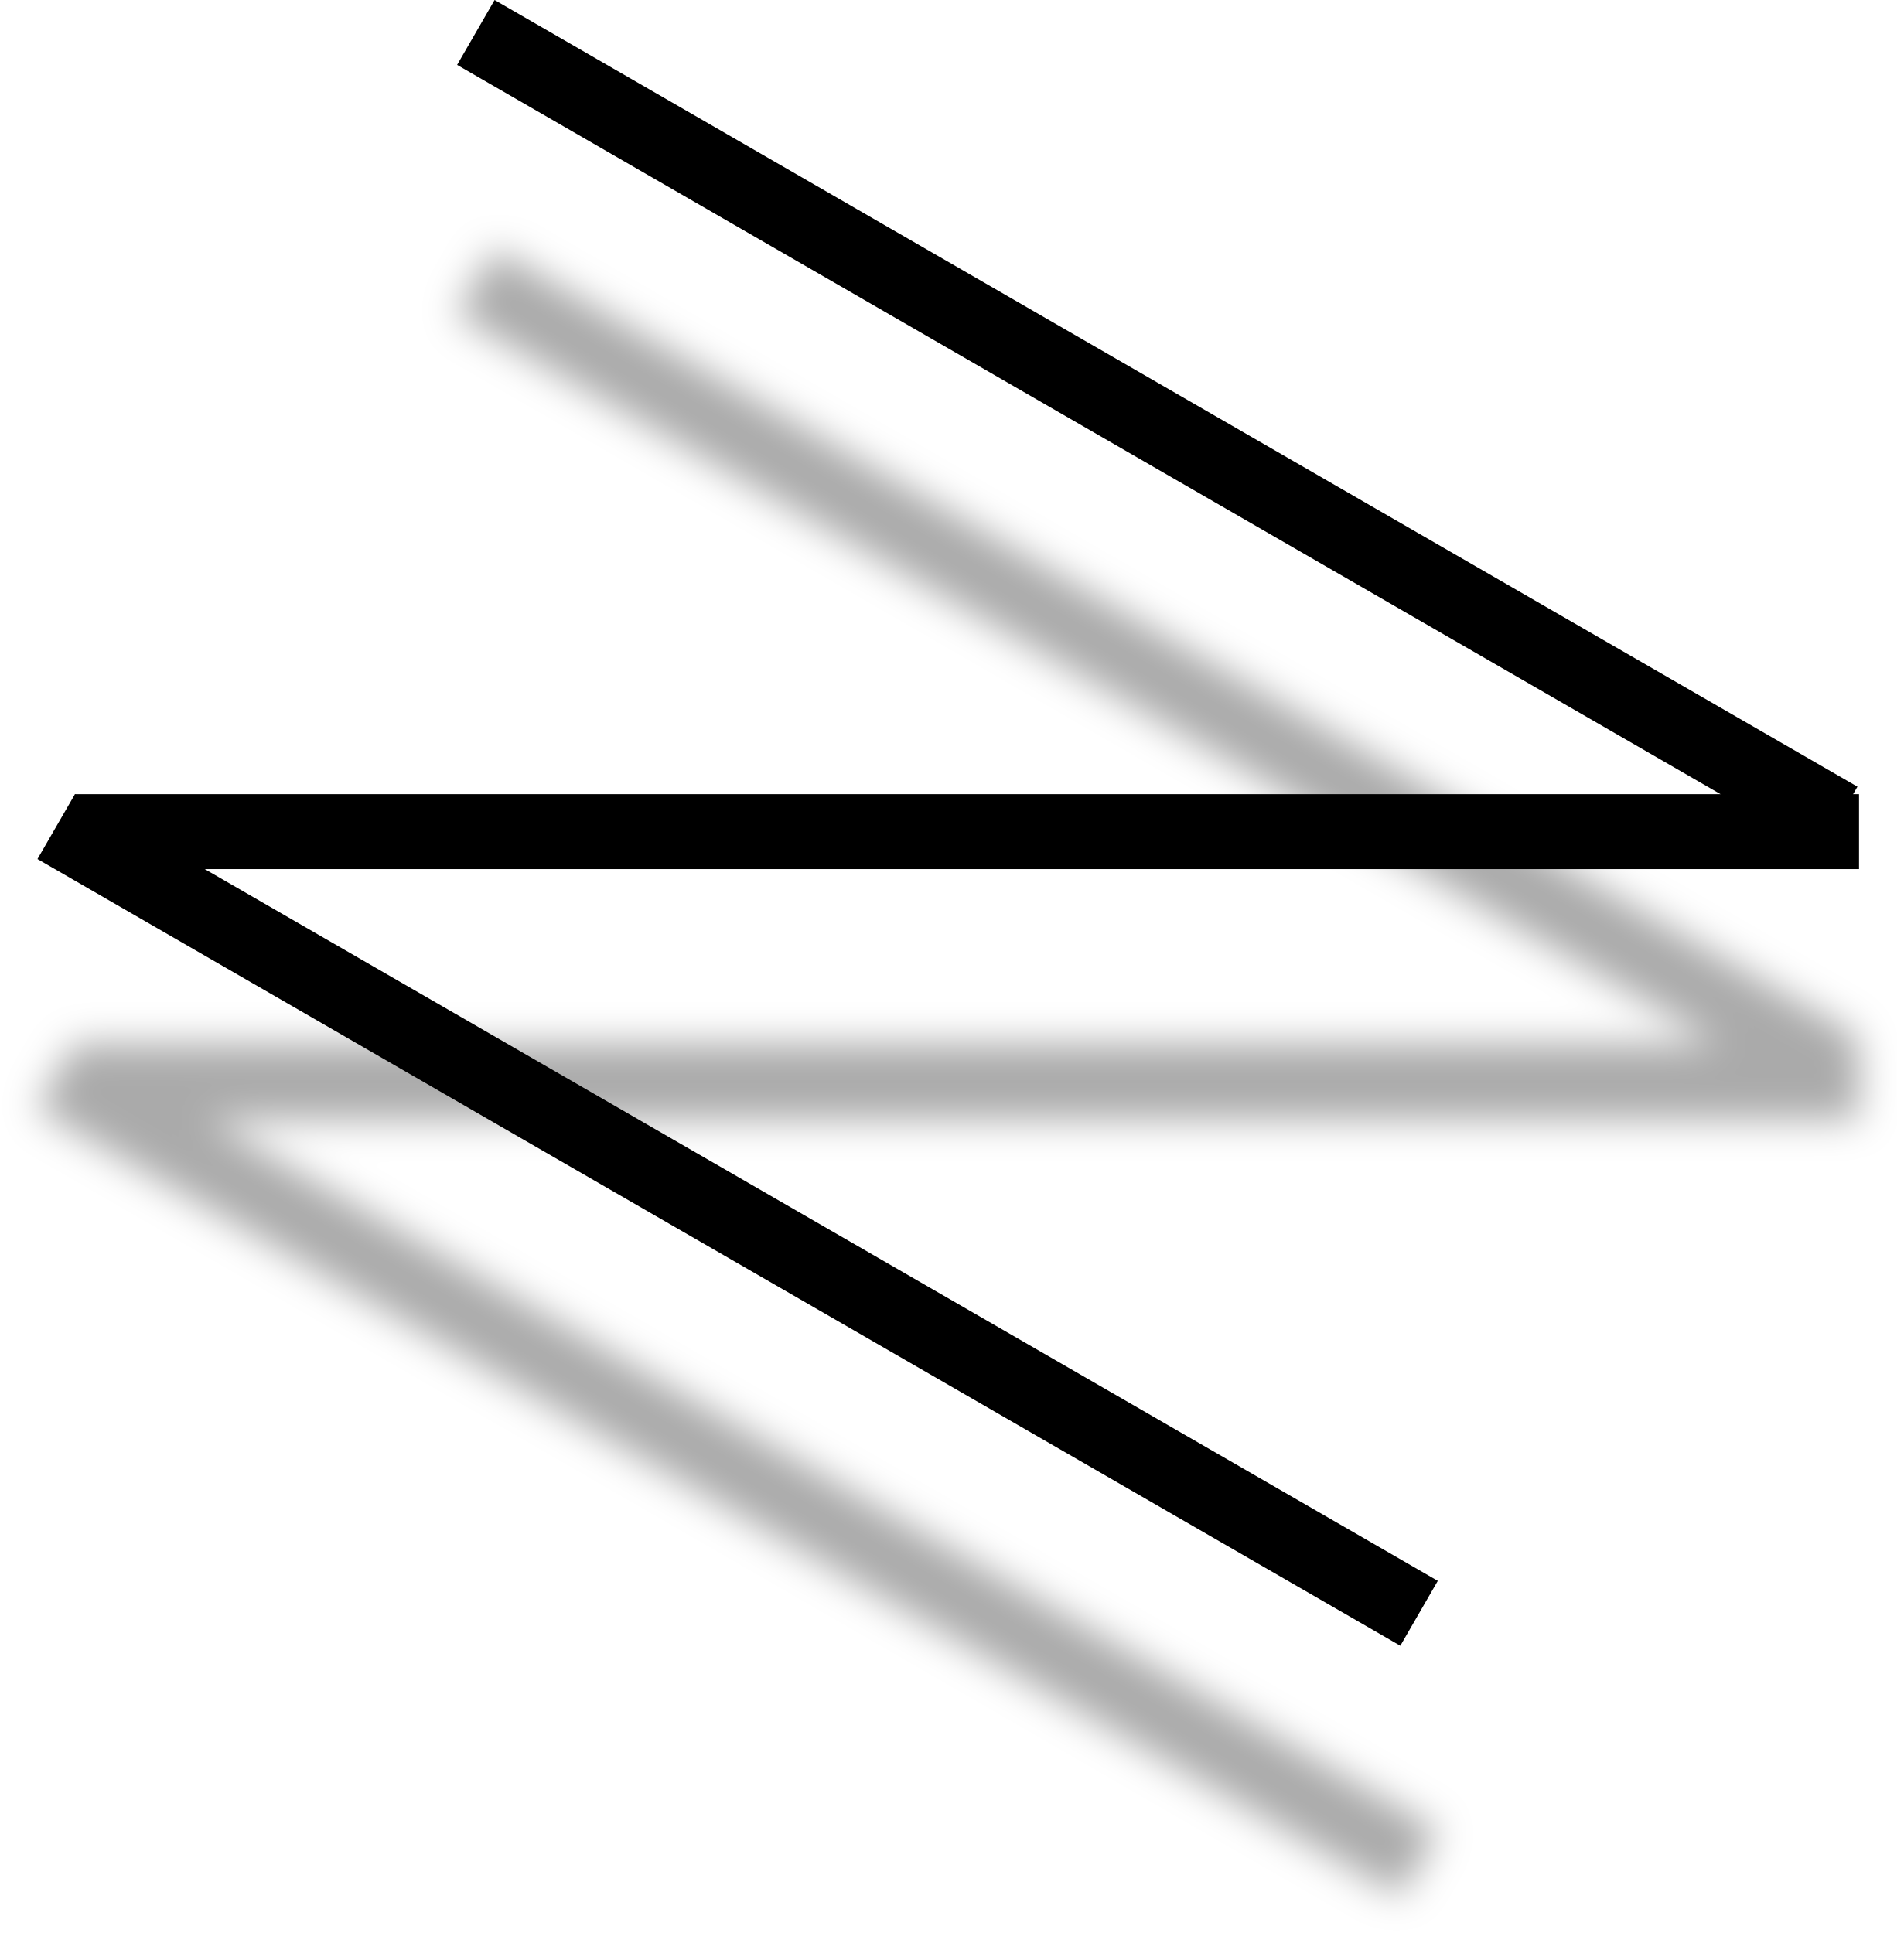
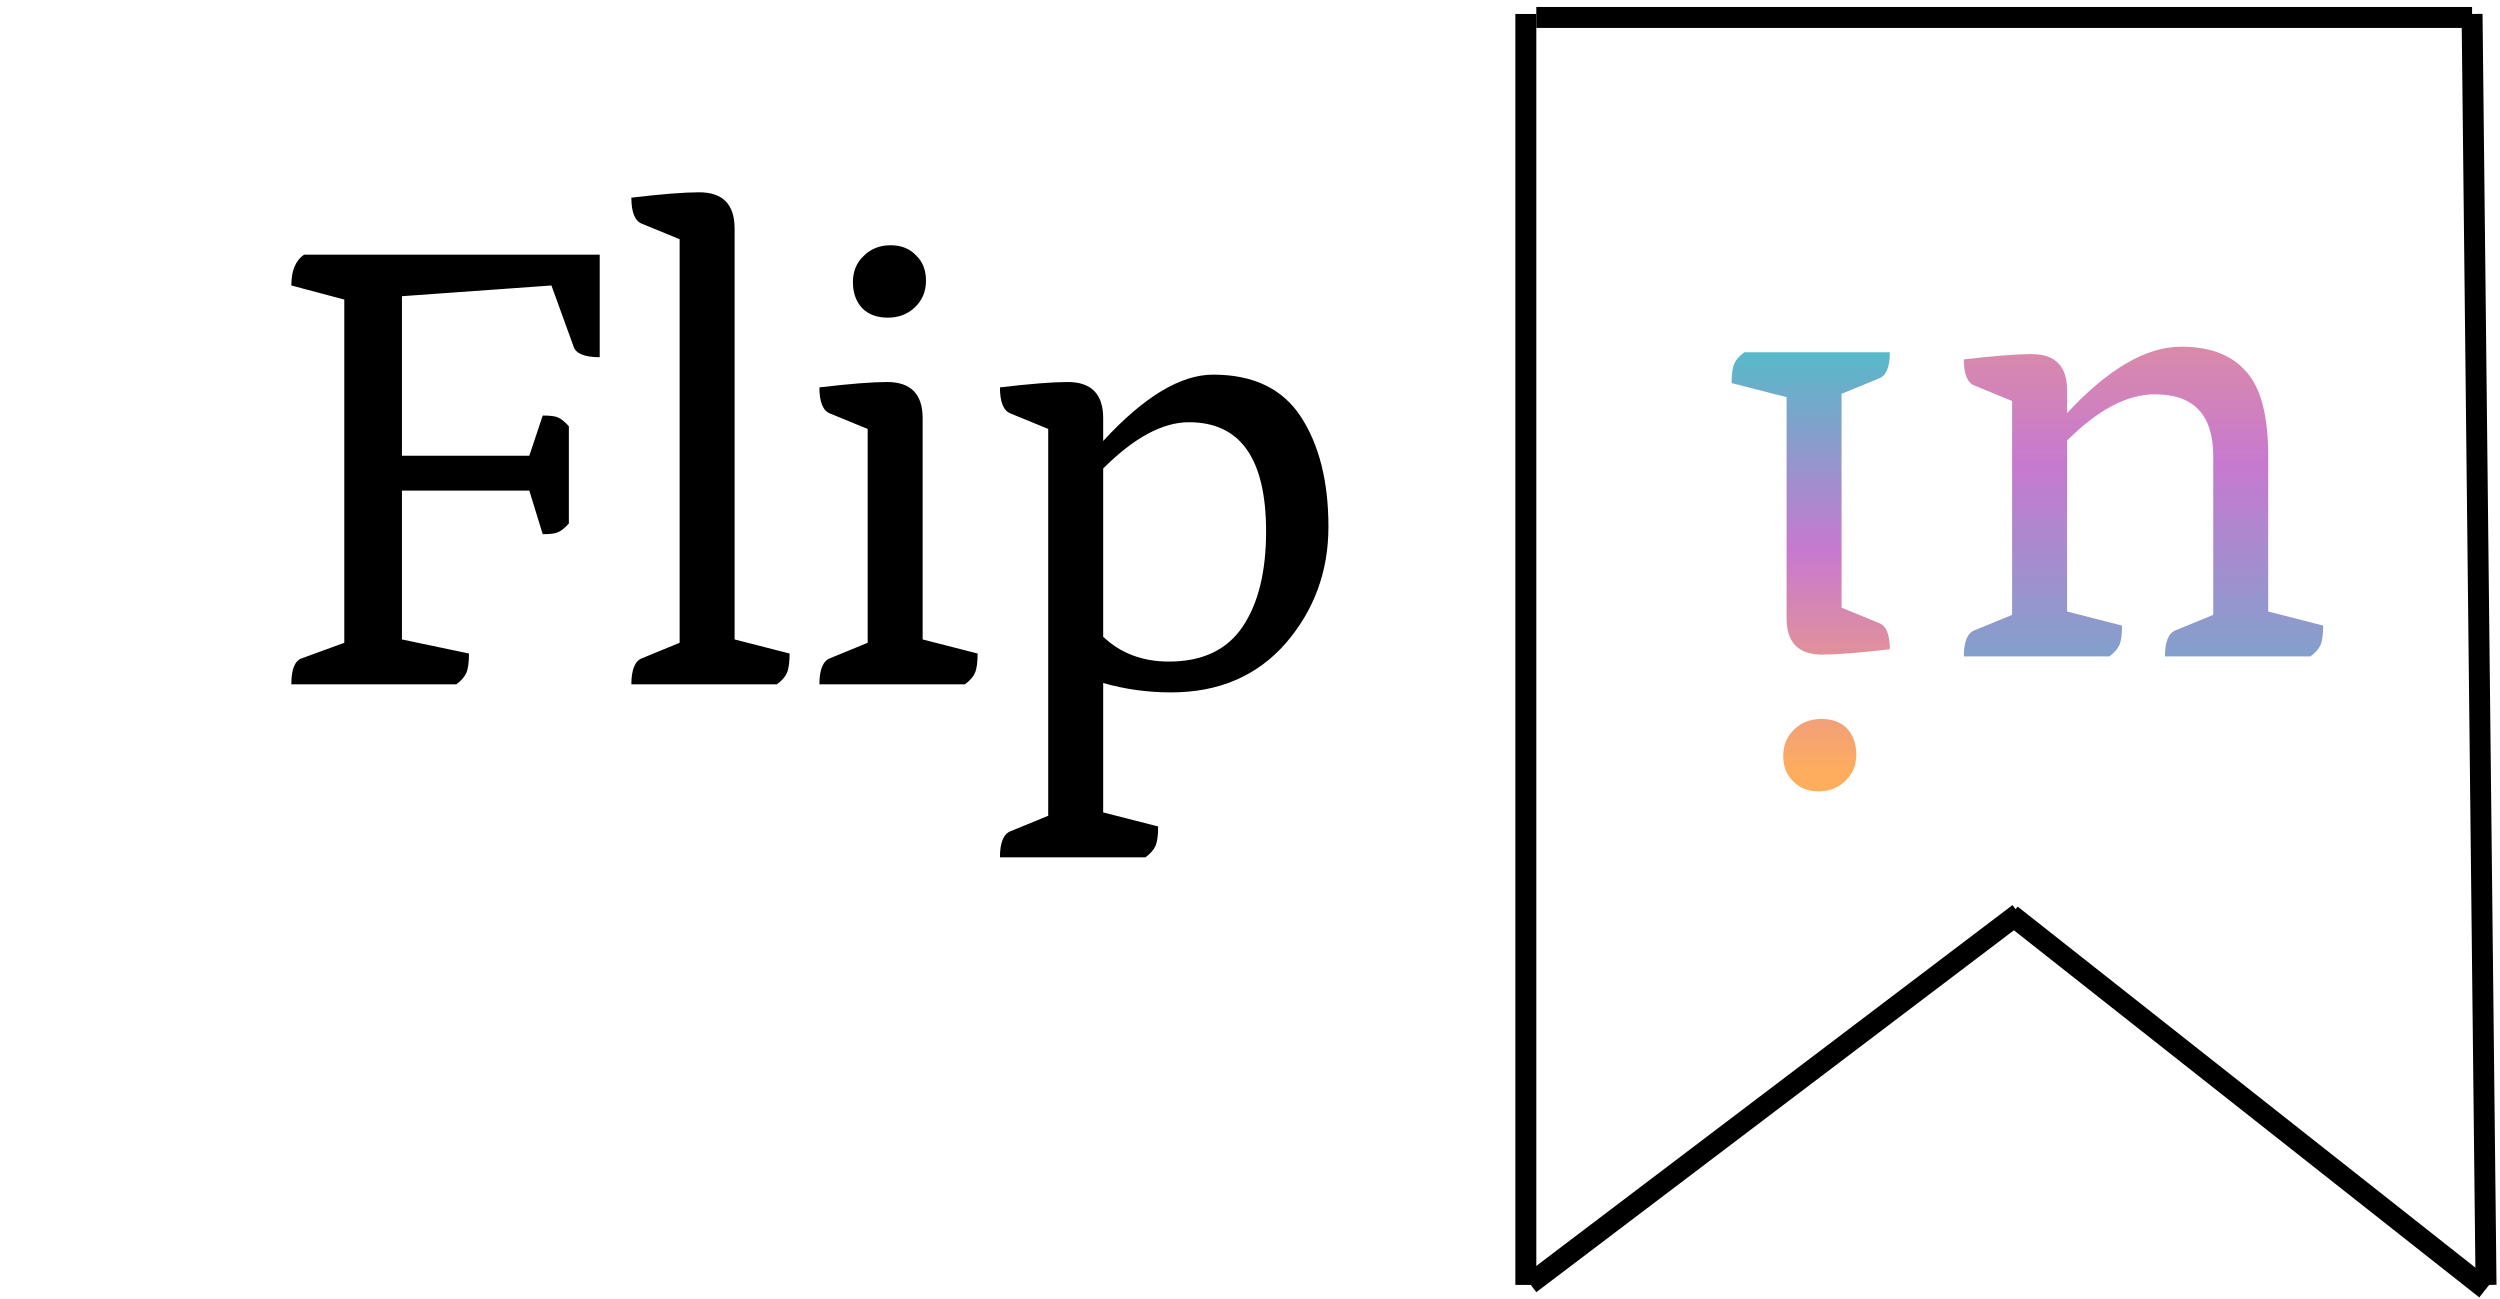
- <svg xmlns="http://www.w3.org/2000/svg" width="254" height="258" viewBox="0 0 254 258" fill="none">
-   <g filter="url(#filter0_d)">
-     <line x1="189.365" y1="215.33" x2="7.5" y2="110.33" stroke="black" stroke-width="10" />
-     <line x1="248.076" y1="111" x2="10" y2="111" stroke="black" stroke-width="10" />
-     <line x1="245.365" y1="109.33" x2="63.5" y2="4.33" stroke="black" stroke-width="10" />
-   </g>
+ <svg xmlns="http://www.w3.org/2000/svg" width="100" viewBox="0 0 179 93" fill="none">
+   <line x1="109.25" y1="92" x2="109.25" y2="1" stroke="black" stroke-width="1.5" />
+   <path d="M178 92L177 1" stroke="black" stroke-width="1.5" />
+   <line x1="110" y1="1.25" x2="177" y2="1.25" stroke="black" stroke-width="1.5" />
+   <path d="M177.981 92.305L144 65.5" stroke="black" stroke-width="1.5" />
+   <line x1="109.547" y1="91.922" x2="144.547" y2="65.402" stroke="black" stroke-width="1.5" />
+   <path d="M20.859 49C20.859 47.912 21.115 47.288 21.627 47.128L24.651 46.024V21.448L20.859 20.44C20.859 19.384 21.163 18.648 21.771 18.232H42.939V25.576C41.851 25.576 41.227 25.32 41.067 24.808L39.483 20.44L28.779 21.208V32.632H37.899L38.859 29.752C39.403 29.752 39.771 29.8 39.963 29.896C40.187 29.992 40.443 30.2 40.731 30.52V37.48C40.443 37.8 40.187 38.008 39.963 38.104C39.771 38.2 39.403 38.248 38.859 38.248L37.899 35.128H28.779V45.784L33.579 46.792C33.579 47.432 33.515 47.896 33.387 48.184C33.259 48.472 33.019 48.744 32.667 49H20.859ZM45.206 49C45.206 47.944 45.462 47.32 45.974 47.128L48.662 46.024V17.128L45.974 16.024C45.462 15.832 45.206 15.208 45.206 14.152C47.382 13.896 48.998 13.768 50.054 13.768C51.75 13.768 52.598 14.632 52.598 16.36V45.784L56.534 46.792C56.534 47.432 56.47 47.896 56.342 48.184C56.214 48.472 55.974 48.744 55.622 49H45.206ZM58.669 49C58.669 47.944 58.925 47.32 59.437 47.128L62.125 46.024V30.712L59.437 29.608C58.925 29.416 58.669 28.792 58.669 27.736C60.845 27.48 62.461 27.352 63.517 27.352C65.213 27.352 66.061 28.216 66.061 29.944V45.784L69.997 46.792C69.997 47.432 69.933 47.896 69.805 48.184C69.677 48.472 69.437 48.744 69.085 49H58.669ZM63.565 22.744C62.797 22.744 62.189 22.52 61.741 22.072C61.293 21.592 61.069 20.968 61.069 20.2C61.069 19.432 61.325 18.808 61.837 18.328C62.349 17.816 62.989 17.56 63.757 17.56C64.525 17.56 65.133 17.8 65.581 18.28C66.061 18.728 66.301 19.336 66.301 20.104C66.301 20.872 66.029 21.512 65.485 22.024C64.973 22.504 64.333 22.744 63.565 22.744ZM71.596 61.384C71.596 60.328 71.852 59.704 72.364 59.512L75.052 58.408V30.712L72.364 29.608C71.852 29.416 71.596 28.792 71.596 27.736C73.772 27.48 75.388 27.352 76.444 27.352C78.14 27.352 78.988 28.216 78.988 29.944V31.576C81.9 28.408 84.524 26.824 86.86 26.824C89.74 26.824 91.836 27.832 93.148 29.848C94.46 31.864 95.116 34.488 95.116 37.72C95.116 40.92 94.092 43.704 92.044 46.072C89.996 48.408 87.26 49.576 83.836 49.576C82.172 49.576 80.556 49.352 78.988 48.904V58.168L82.924 59.176C82.924 59.816 82.86 60.28 82.732 60.568C82.604 60.856 82.364 61.128 82.012 61.384H71.596ZM78.988 45.592C80.236 46.776 81.804 47.368 83.692 47.368C86.092 47.368 87.852 46.536 88.972 44.872C90.092 43.208 90.652 40.936 90.652 38.056C90.652 32.84 88.812 30.232 85.132 30.232C83.244 30.232 81.196 31.336 78.988 33.544V45.592Z" fill="black" />
+   <path d="M135.311 25.222C135.311 26.278 135.055 26.902 134.543 27.094L131.855 28.198V43.51L134.543 44.614C135.055 44.806 135.311 45.43 135.311 46.486C133.135 46.742 131.519 46.87 130.463 46.87C128.767 46.87 127.919 46.006 127.919 44.278V28.438L123.983 27.43C123.983 26.79 124.047 26.326 124.175 26.038C124.303 25.75 124.543 25.478 124.895 25.222L135.311 25.222ZM130.415 51.478C131.183 51.478 131.791 51.702 132.239 52.15C132.687 52.63 132.911 53.254 132.911 54.022C132.911 54.79 132.655 55.414 132.143 55.894C131.631 56.406 130.991 56.662 130.223 56.662C129.455 56.662 128.847 56.422 128.399 55.942C127.919 55.494 127.679 54.886 127.679 54.118C127.679 53.35 127.951 52.71 128.495 52.198C129.007 51.718 129.647 51.478 130.415 51.478Z" fill="url(#paint0_linear)" />
+   <path d="M140.611 47C140.611 45.944 140.867 45.32 141.379 45.128L144.067 44.024V28.712L141.379 27.608C140.867 27.416 140.611 26.792 140.611 25.736C142.787 25.48 144.403 25.352 145.459 25.352C147.155 25.352 148.003 26.216 148.003 27.944V29.576C150.947 26.408 153.667 24.824 156.163 24.824C158.243 24.824 159.795 25.416 160.819 26.6C161.875 27.752 162.403 29.768 162.403 32.648V43.784L166.339 44.792C166.339 45.432 166.275 45.896 166.147 46.184C166.019 46.472 165.779 46.744 165.427 47H155.011C155.011 45.944 155.267 45.32 155.779 45.128L158.467 44.024V32.648C158.467 29.704 157.075 28.232 154.291 28.232C152.307 28.232 150.211 29.336 148.003 31.544V43.784L151.939 44.792C151.939 45.432 151.875 45.896 151.747 46.184C151.619 46.472 151.379 46.744 151.027 47H140.611Z" fill="url(#paint1_linear)" />
  <defs>
-     <filter id="filter0_d" x="0" y="0" width="253.076" height="257.99" filterUnits="userSpaceOnUse" color-interpolation-filters="sRGB">
-       <feFlood flood-opacity="0" result="BackgroundImageFix" />
-       <feColorMatrix in="SourceAlpha" type="matrix" values="0 0 0 0 0 0 0 0 0 0 0 0 0 0 0 0 0 0 127 0" />
-       <feOffset dy="33.33" />
-       <feGaussianBlur stdDeviation="2.5" />
-       <feColorMatrix type="matrix" values="0 0 0 0 0 0 0 0 0 0 0 0 0 0 0 0 0 0 0.333 0" />
-       <feBlend mode="normal" in2="BackgroundImageFix" result="effect1_dropShadow" />
-       <feBlend mode="normal" in="SourceGraphic" in2="effect1_dropShadow" result="shape" />
-     </filter>
+     <linearGradient id="paint0_linear" x1="130" y1="55.222" x2="130" y2="23.741" gradientUnits="userSpaceOnUse">
+       <stop stop-color="#FEAC5E" />
+       <stop offset="0.505" stop-color="#C779D0" />
+       <stop offset="1" stop-color="#4BC0C8" />
+     </linearGradient>
+     <linearGradient id="paint1_linear" x1="153" y1="8" x2="153" y2="58" gradientUnits="userSpaceOnUse">
+       <stop stop-color="#FEAC5E" />
+       <stop offset="0.505" stop-color="#C779D0" />
+       <stop offset="1" stop-color="#4BC0C8" />
+     </linearGradient>
  </defs>
</svg>
